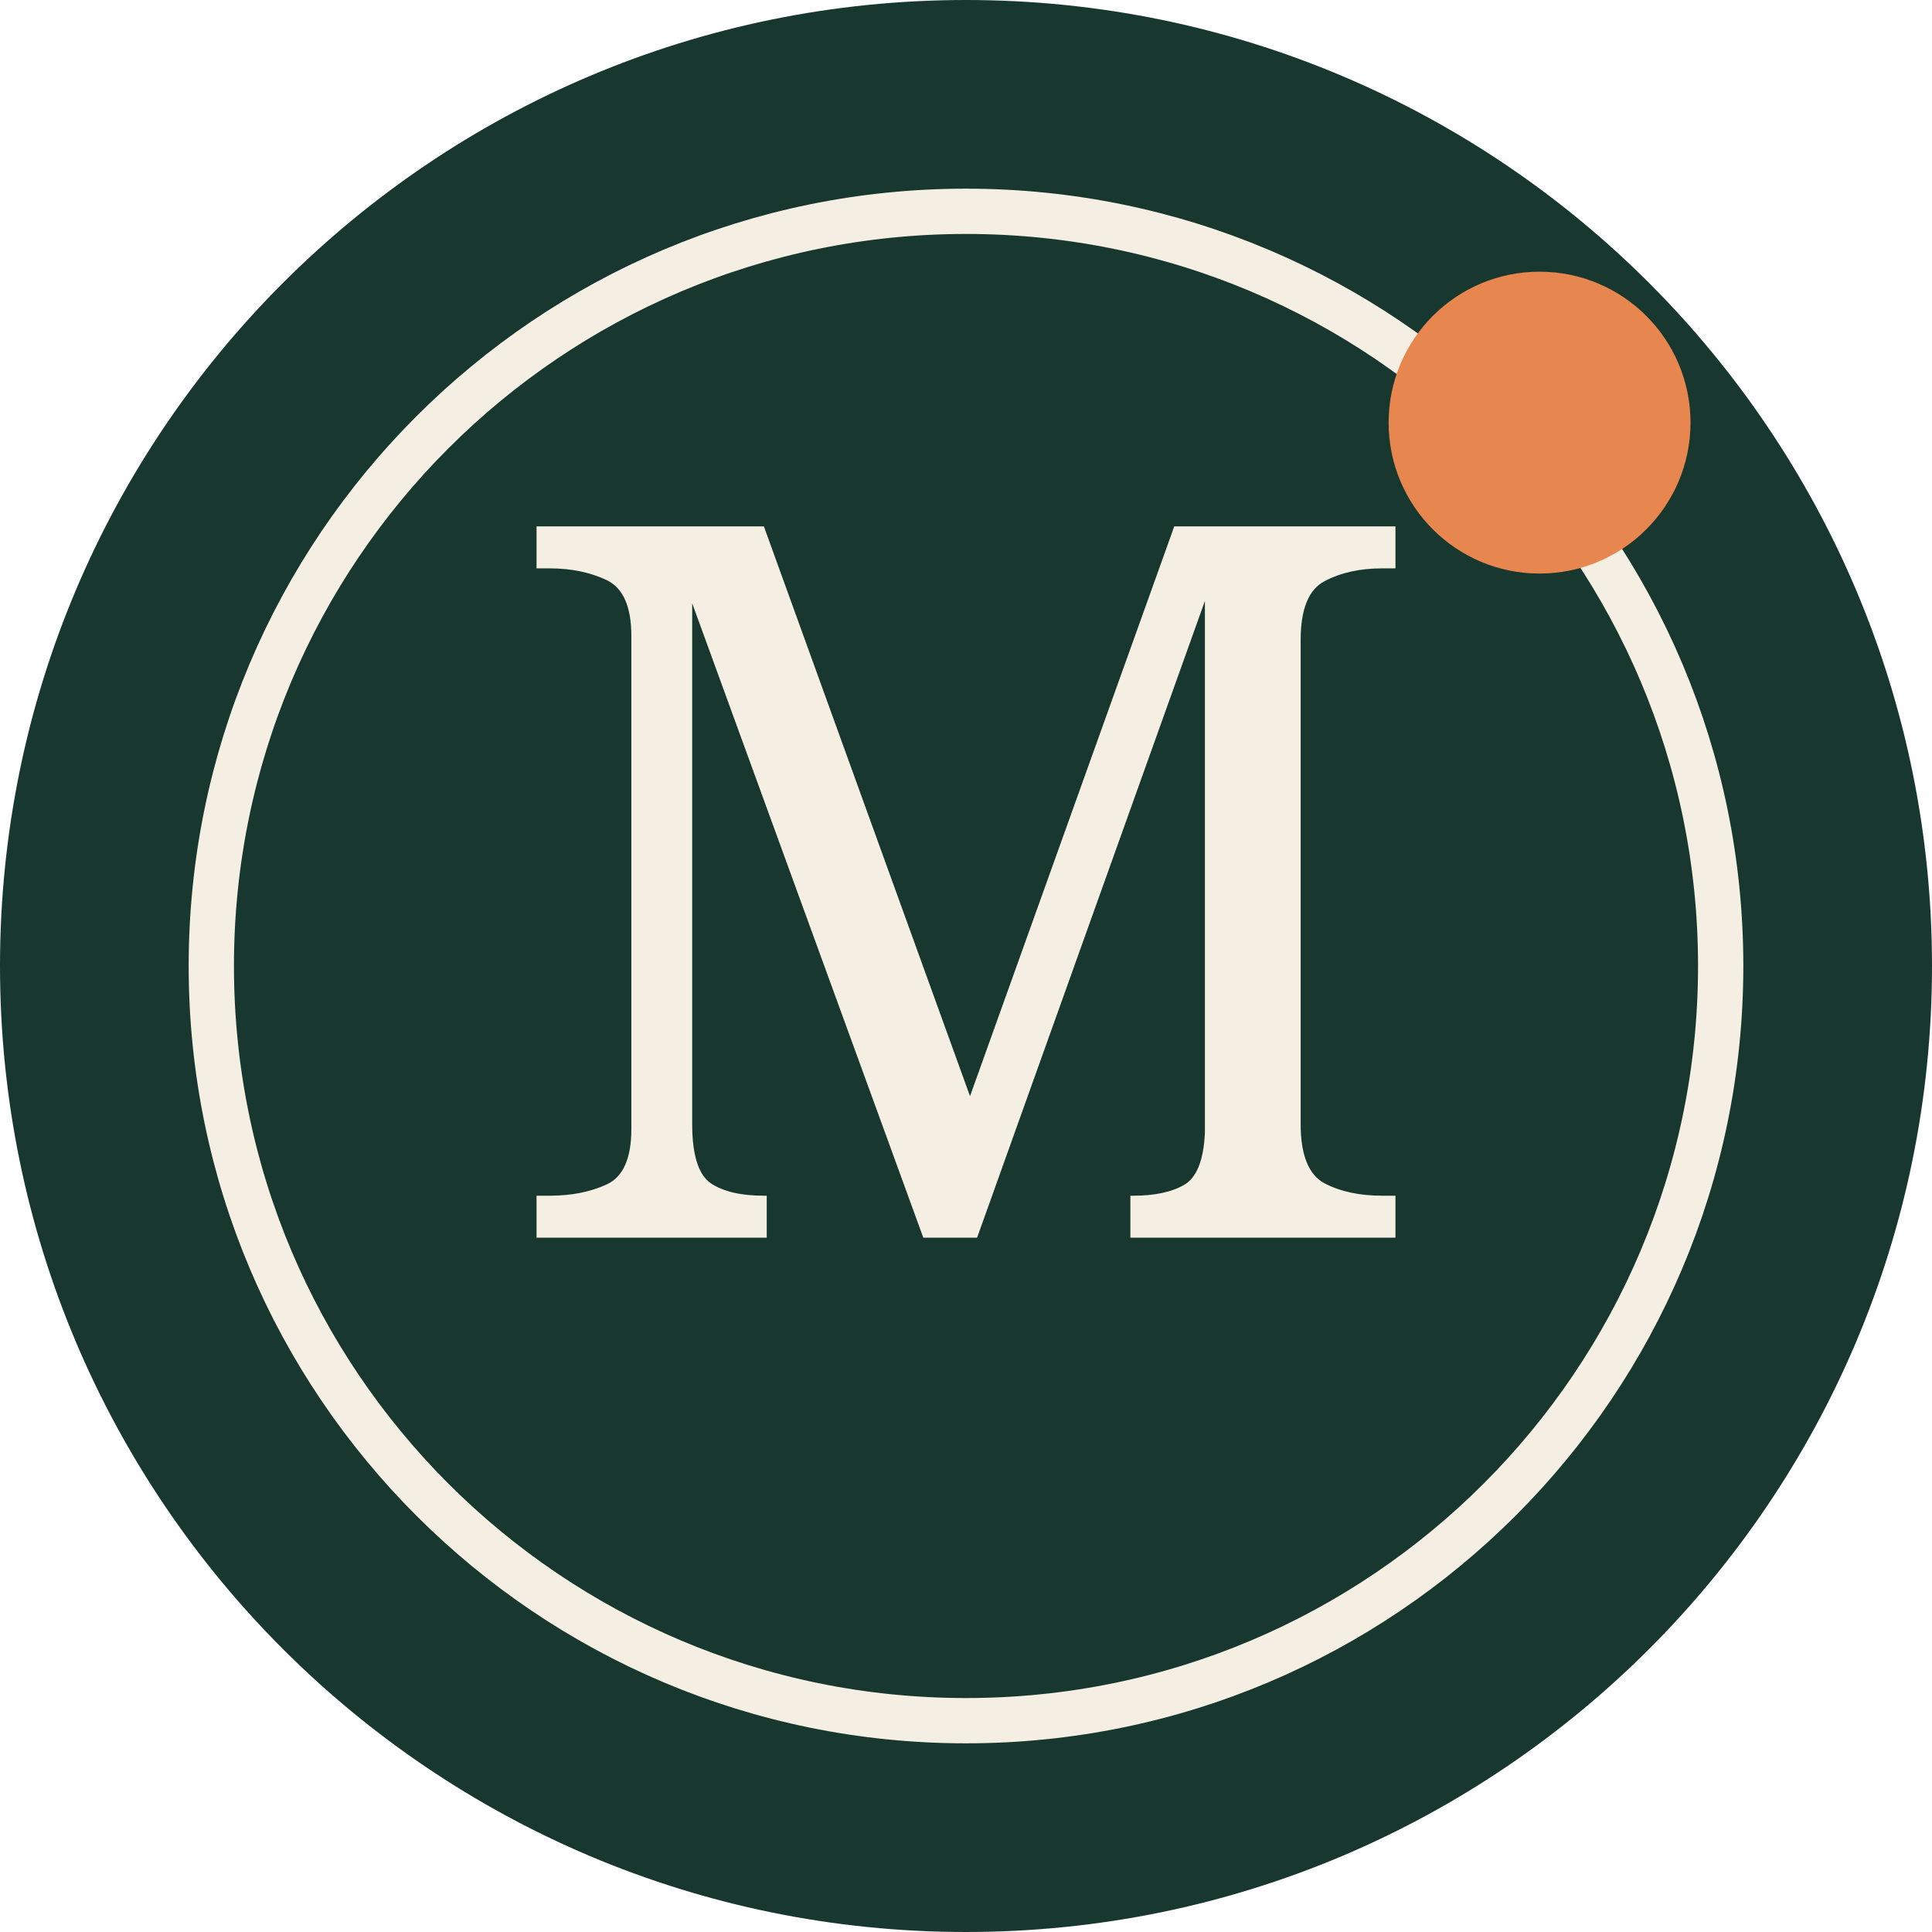
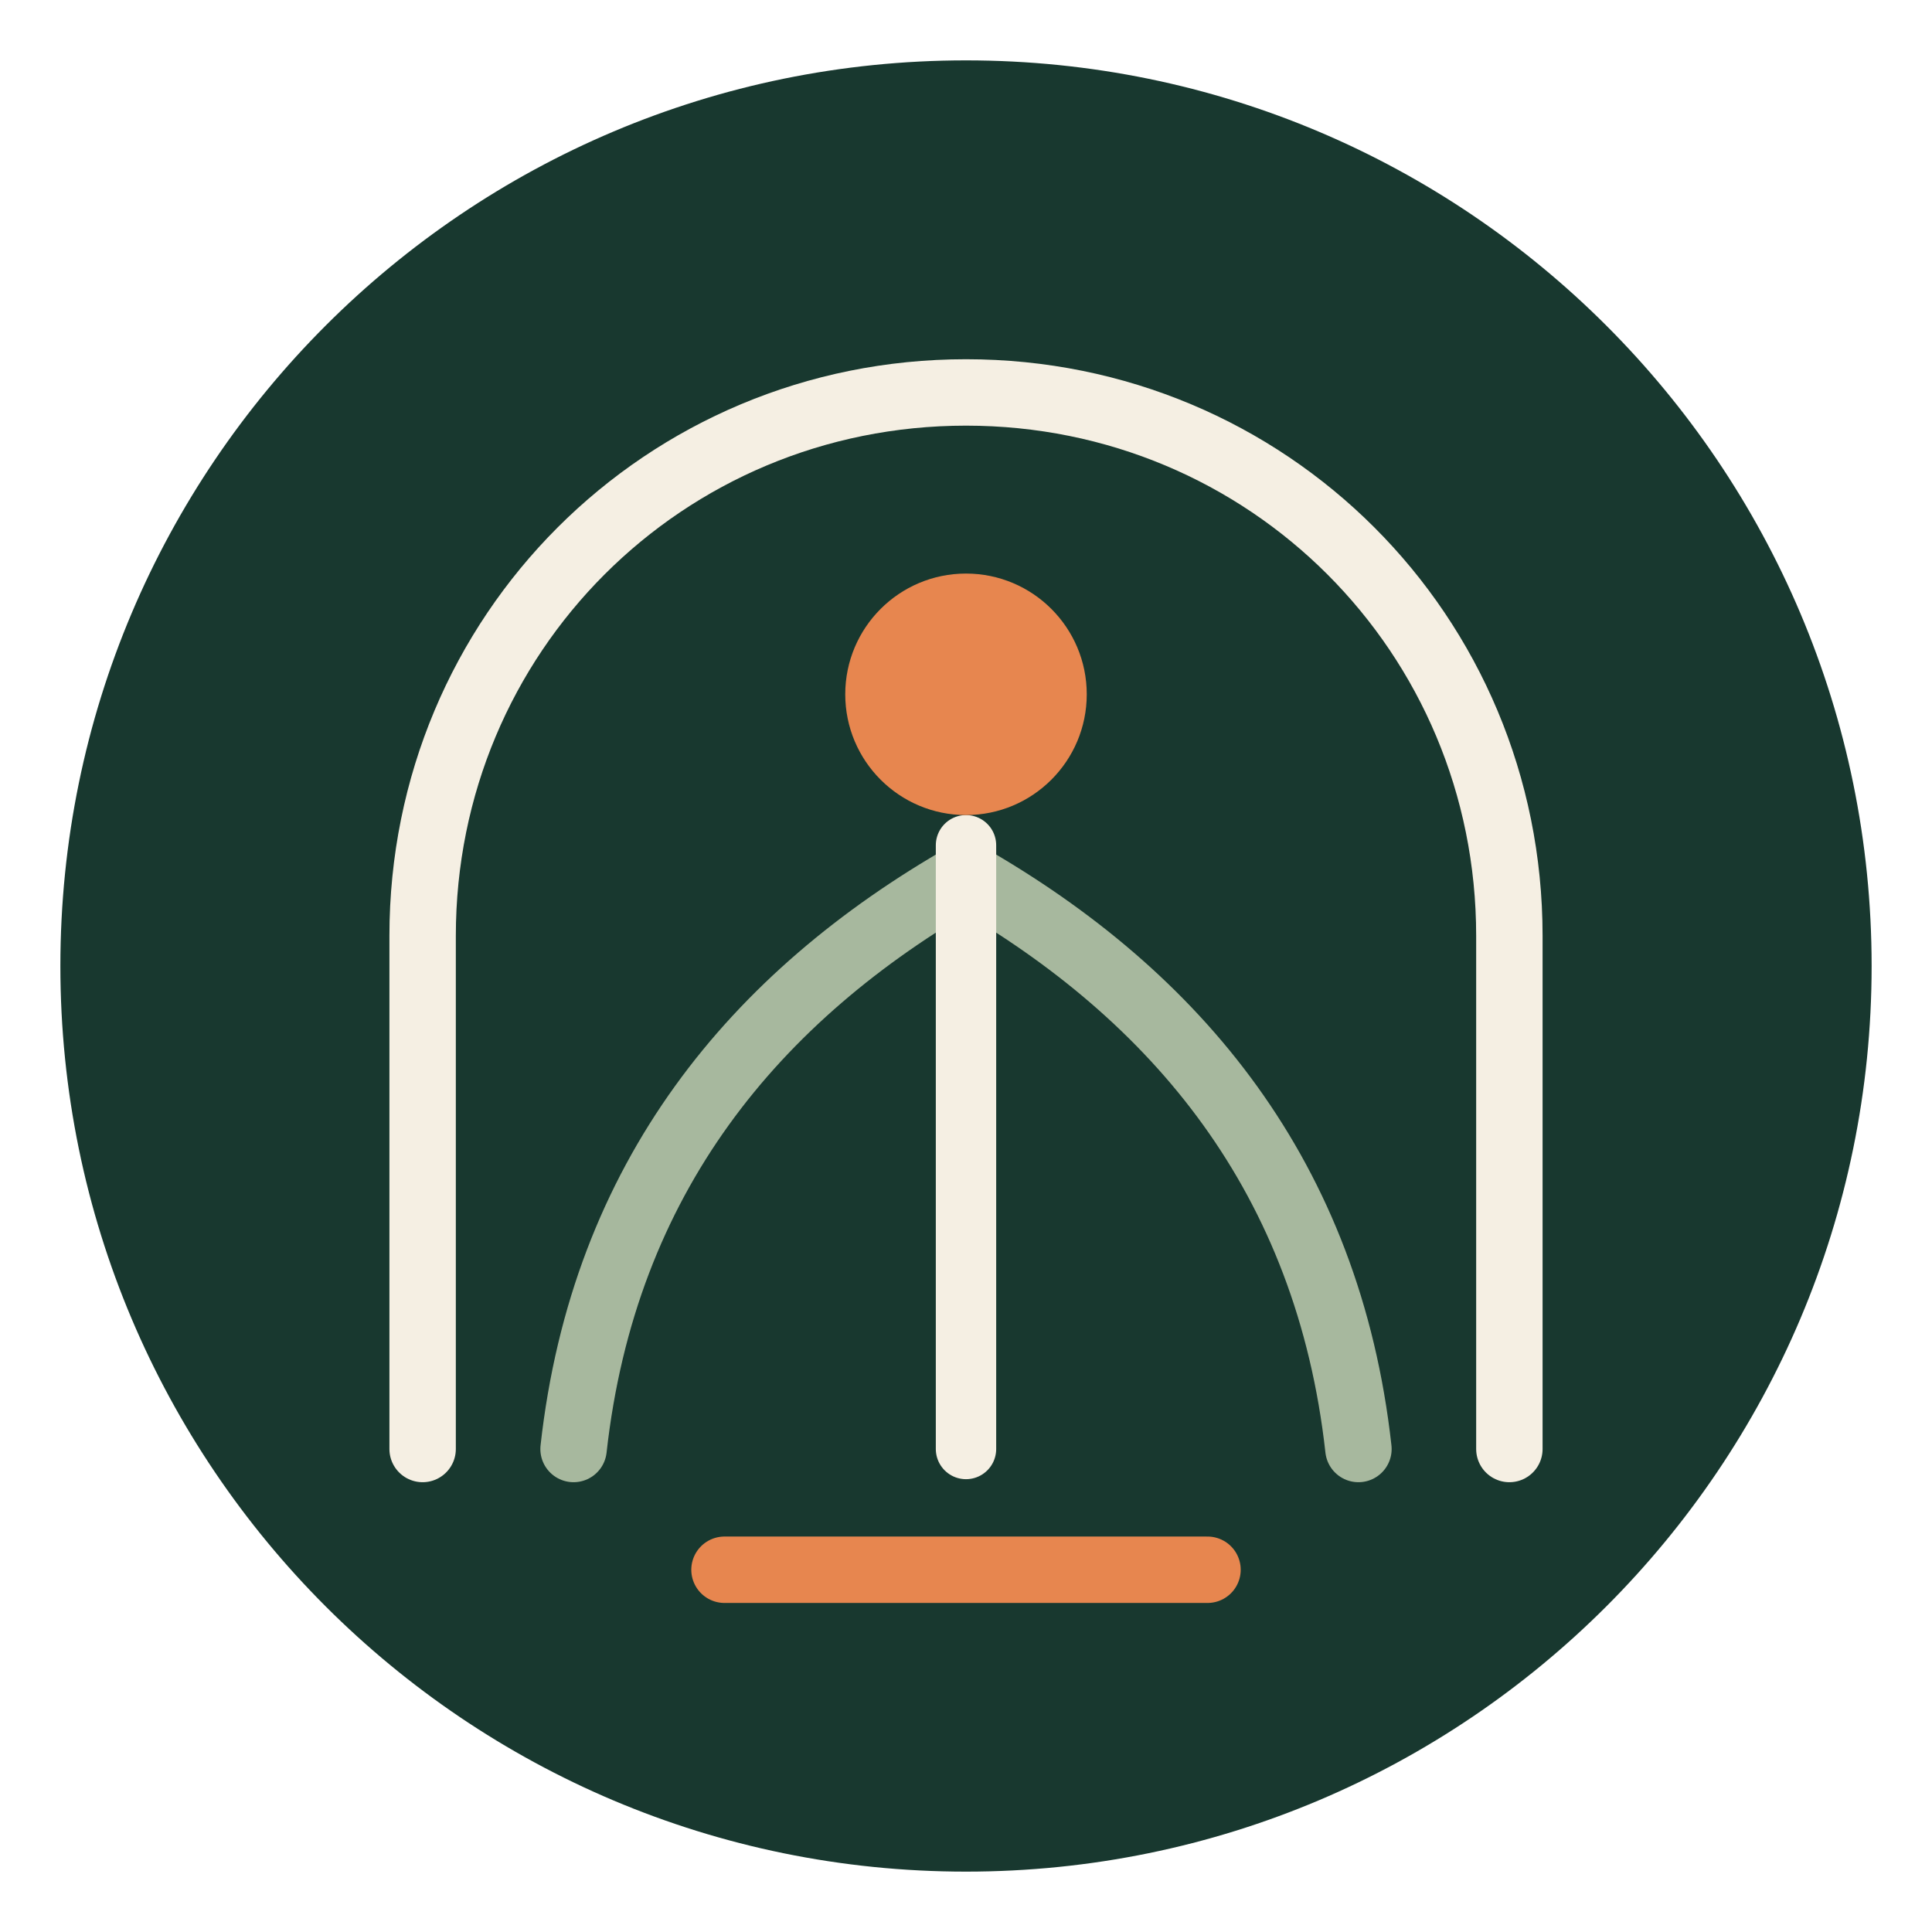
<svg xmlns="http://www.w3.org/2000/svg" viewBox="0 0 64 64">
-   <rect width="64" height="64" rx="32" fill="#18382f" />
-   <circle cx="32" cy="32" r="25" fill="none" stroke="#f5efe3" stroke-width="1.5" />
-   <text x="32" y="41" text-anchor="middle" font-family="Georgia,serif" font-size="33" fill="#f5efe3">M</text>
-   <circle cx="51" cy="14" r="5" fill="#e7864f" />
+   <circle cx="32" cy="32" r="30" fill="#18382f" />
+   <path d="M14 48V31c0-10 8-18 18-18s18 8 18 18v17" fill="none" stroke="#f5efe3" stroke-width="2.2" stroke-linecap="round" />
+   <path d="M19 48c1-9 6-15 13-19 7 4 12 10 13 19" fill="none" stroke="#a7b89e" stroke-width="2.2" stroke-linecap="round" />
+   <path d="M32 28v20" fill="none" stroke="#f5efe3" stroke-width="2" stroke-linecap="round" />
+   <circle cx="32" cy="23" r="4" fill="#e7864f" />
+   <path d="M24 52h16" stroke="#e7864f" stroke-width="2.2" stroke-linecap="round" />
</svg>
